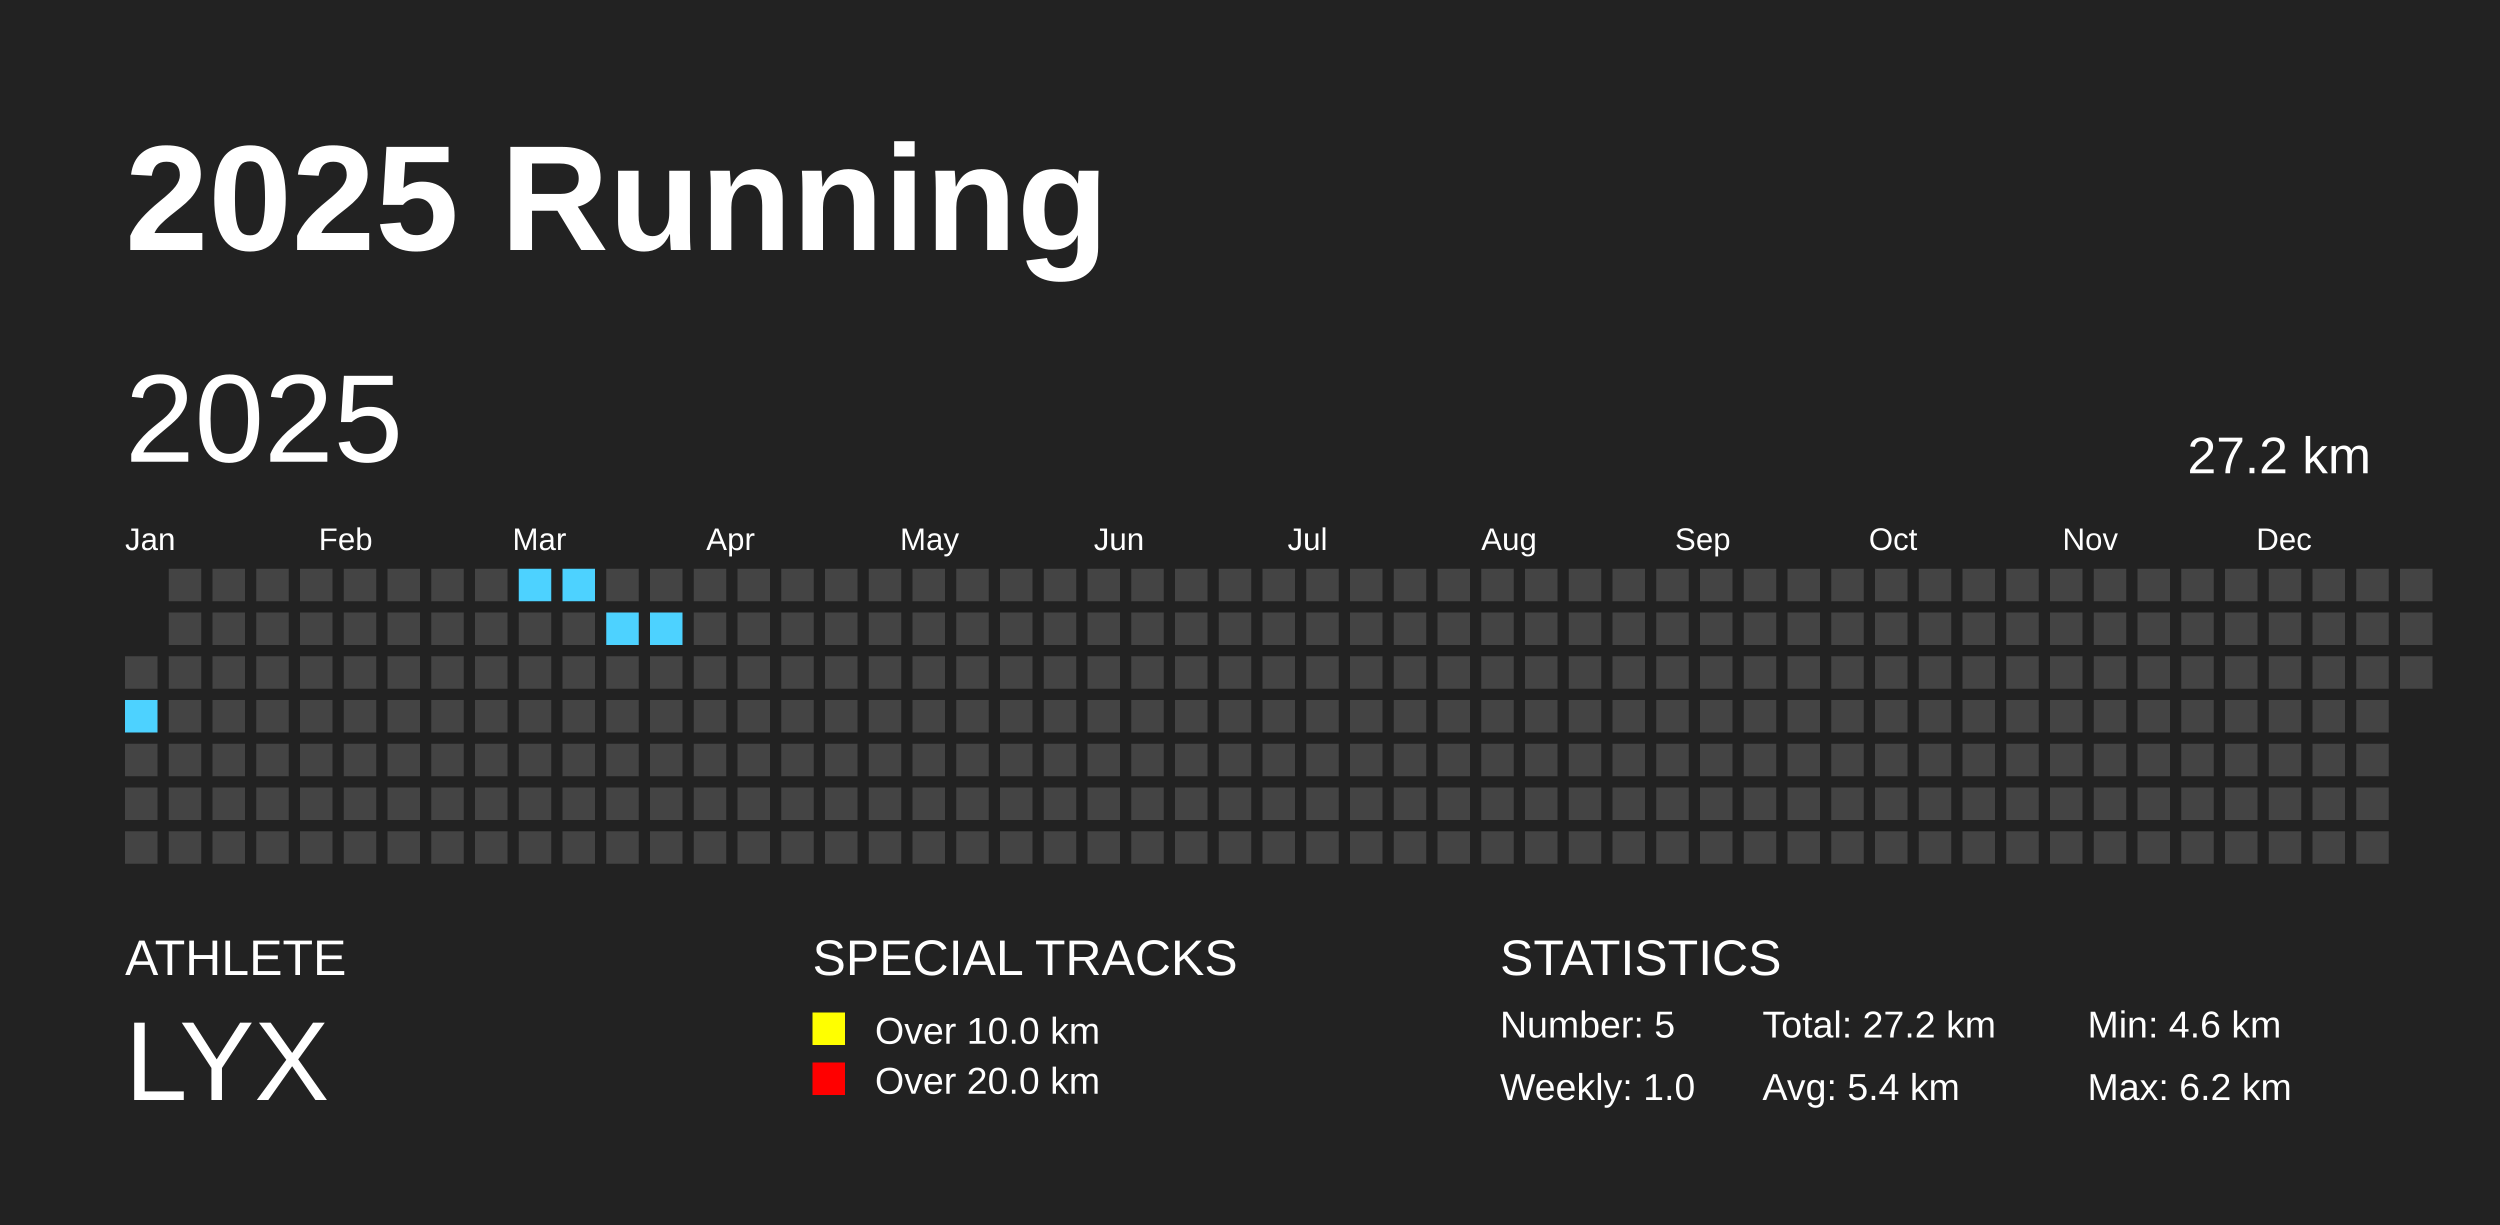
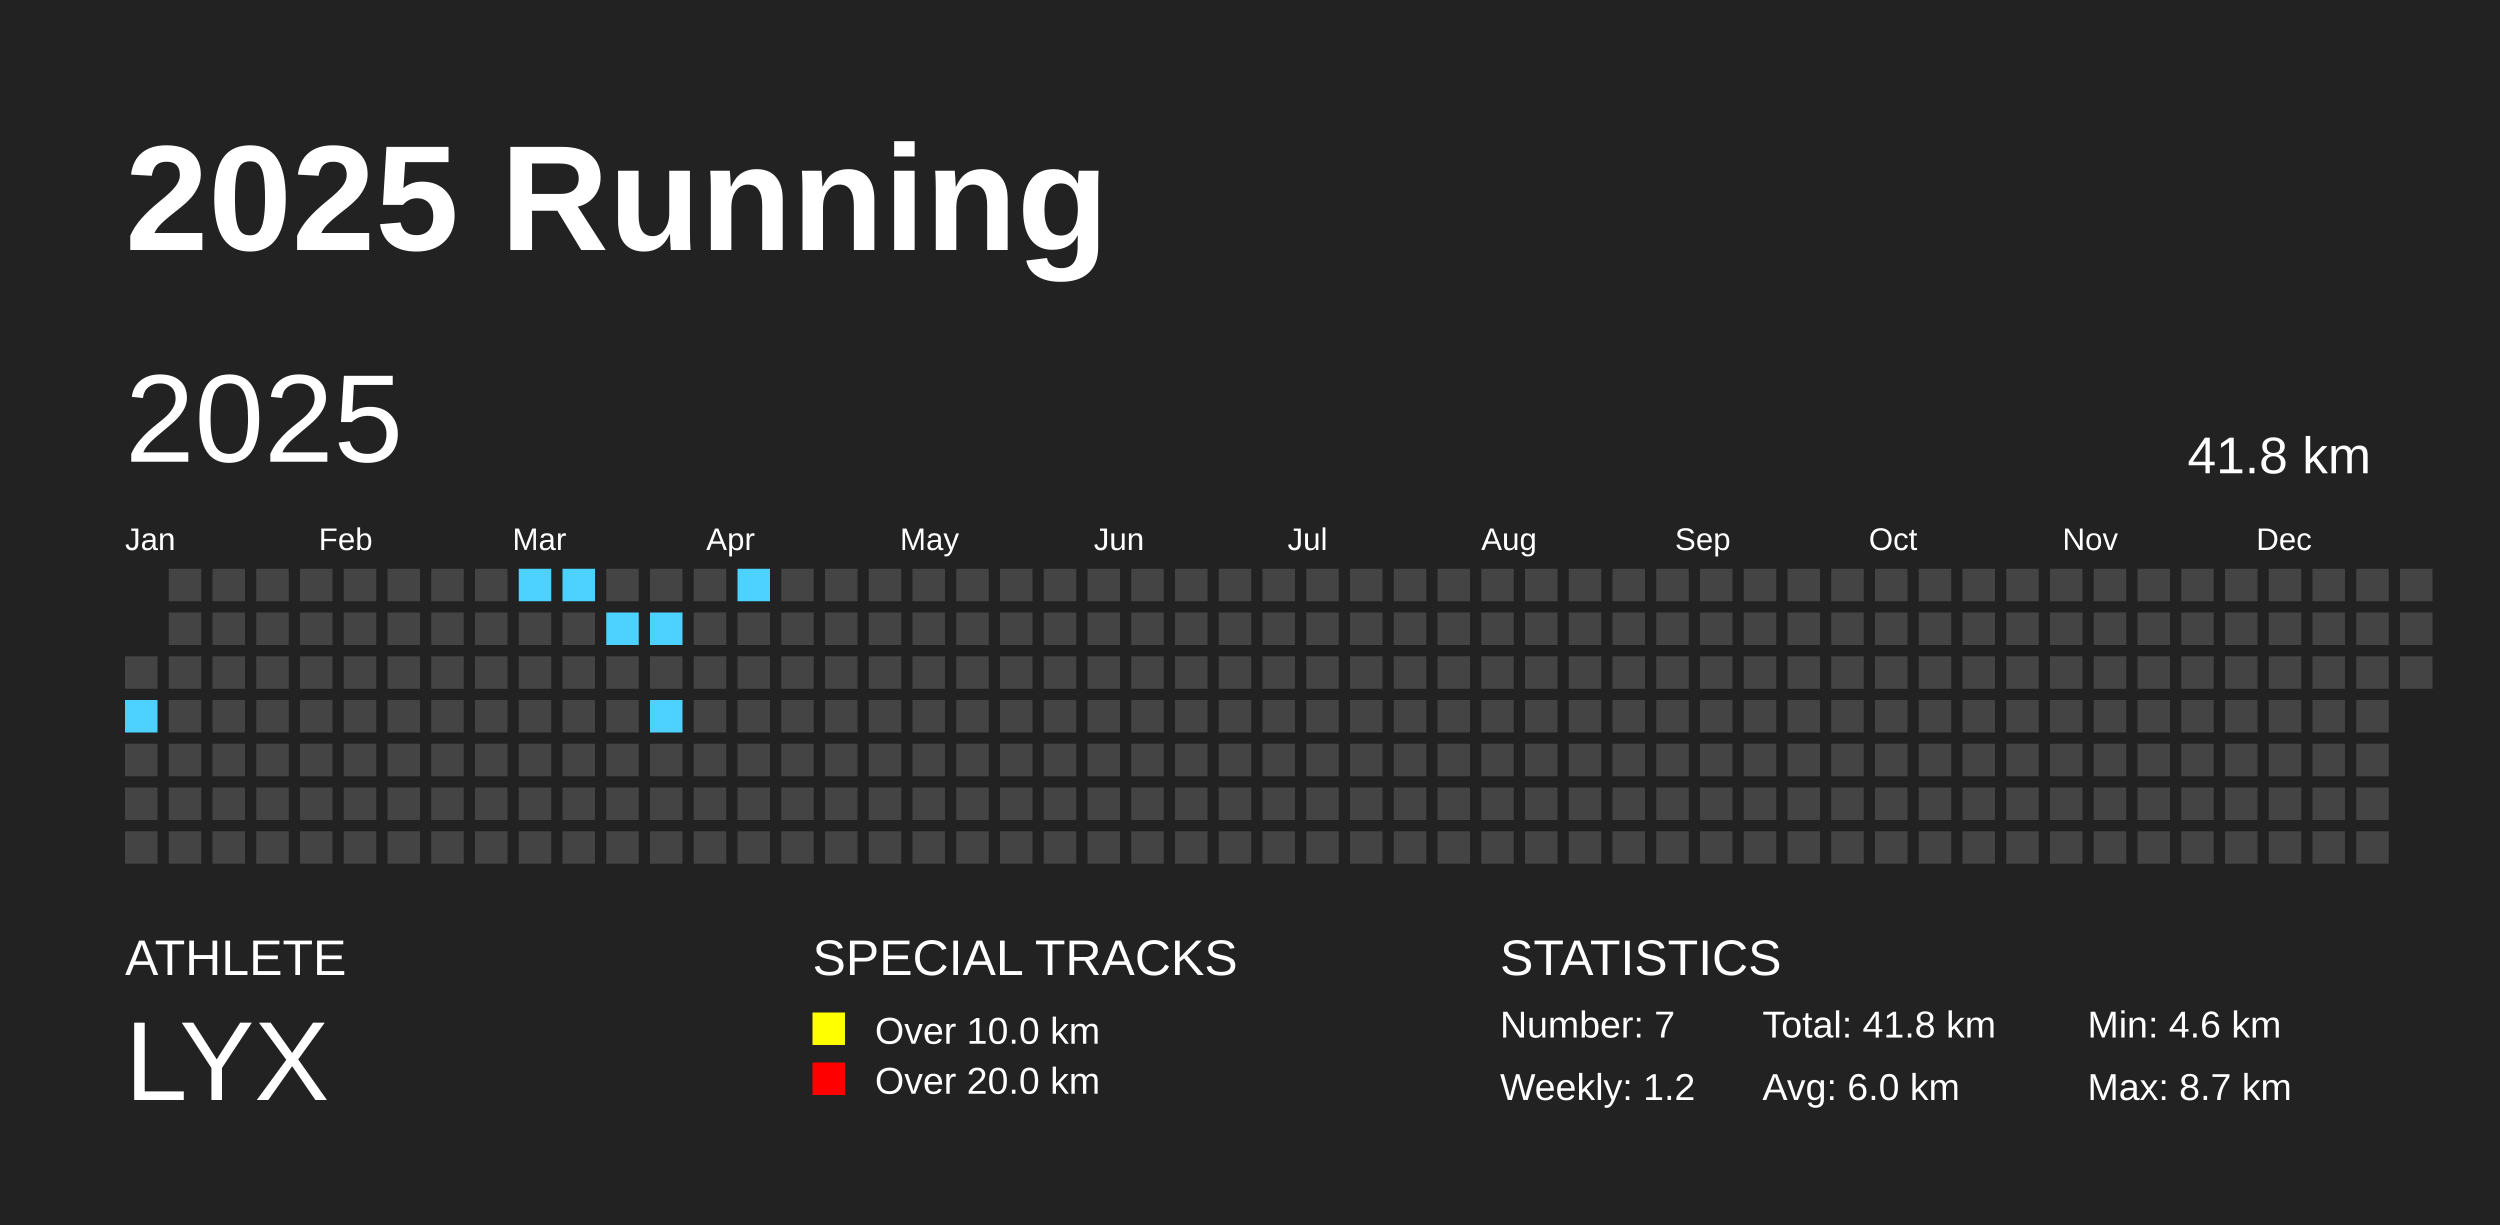
<svg xmlns="http://www.w3.org/2000/svg" baseProfile="full" height="98mm" version="1.1" viewBox="0,0,200,98" width="200mm">
  <defs />
  <rect fill="#222222" height="98" width="200" x="0" y="0" />
  <text fill="#FFFFFF" style="font-size:12px; font-family:Arial; font-weight:bold;" x="10" y="20">2025 Running</text>
  <text fill="#FFFFFF" style="font-size:4px; font-family:Arial" x="10" y="78">ATHLETE</text>
  <text fill="#FFFFFF" style="font-size:9px; font-family:Arial" x="10" y="88">LYX</text>
  <text fill="#FFFFFF" style="font-size:4px; font-family:Arial" x="65" y="78">SPECIAL TRACKS</text>
  <rect fill="yellow" height="2.6" width="2.6" x="65" y="81" />
  <text fill="#FFFFFF" style="font-size:3px; font-family:Arial" x="70" y="83.5">Over 10.0 km</text>
  <rect fill="red" height="2.6" width="2.6" x="65" y="85" />
  <text fill="#FFFFFF" style="font-size:3px; font-family:Arial" x="70" y="87.5">Over 20.0 km</text>
  <text fill="#FFFFFF" style="font-size:4px; font-family:Arial" x="120" y="78">STATISTICS</text>
-   <text fill="#FFFFFF" style="font-size:3px; font-family:Arial" x="120" y="83">Number: 5</text>
-   <text fill="#FFFFFF" style="font-size:3px; font-family:Arial" x="120" y="88">Weekly: 1.0</text>
-   <text fill="#FFFFFF" style="font-size:3px; font-family:Arial" x="141" y="83">Total: 27.2 km</text>
-   <text fill="#FFFFFF" style="font-size:3px; font-family:Arial" x="141" y="88">Avg: 5.4 km</text>
+   <text fill="#FFFFFF" style="font-size:3px; font-family:Arial" x="120" y="83">Number: 7</text>
+   <text fill="#FFFFFF" style="font-size:3px; font-family:Arial" x="120" y="88">Weekly: 1.2</text>
+   <text fill="#FFFFFF" style="font-size:3px; font-family:Arial" x="141" y="83">Total: 41.8 km</text>
+   <text fill="#FFFFFF" style="font-size:3px; font-family:Arial" x="141" y="88">Avg: 6.0 km</text>
  <text fill="#FFFFFF" style="font-size:3px; font-family:Arial" x="167" y="83">Min: 4.6 km</text>
-   <text fill="#FFFFFF" style="font-size:3px; font-family:Arial" x="167" y="88">Max: 6.2 km</text>
+   <text fill="#FFFFFF" style="font-size:3px; font-family:Arial" x="167" y="88">Max: 8.7 km</text>
  <text dominant-baseline="hanging" fill="#FFFFFF" style="font-size:10.0px; font-family:Arial;" x="10" y="30">2025</text>
-   <text dominant-baseline="hanging" fill="#FFFFFF" style="font-size:4.125px; font-family:Arial;" x="175" y="35">27.2 km</text>
+   <text dominant-baseline="hanging" fill="#FFFFFF" style="font-size:4.125px; font-family:Arial;" x="175" y="35">41.8 km</text>
  <text fill="#FFFFFF" style="font-size:2.5px; font-family:Arial" x="10.0" y="44">Jan</text>
  <text fill="#FFFFFF" style="font-size:2.5px; font-family:Arial" x="25.5" y="44">Feb</text>
  <text fill="#FFFFFF" style="font-size:2.5px; font-family:Arial" x="41.0" y="44">Mar</text>
  <text fill="#FFFFFF" style="font-size:2.5px; font-family:Arial" x="56.5" y="44">Apr</text>
  <text fill="#FFFFFF" style="font-size:2.5px; font-family:Arial" x="72.0" y="44">May</text>
  <text fill="#FFFFFF" style="font-size:2.5px; font-family:Arial" x="87.5" y="44">Jun</text>
  <text fill="#FFFFFF" style="font-size:2.5px; font-family:Arial" x="103.0" y="44">Jul</text>
  <text fill="#FFFFFF" style="font-size:2.5px; font-family:Arial" x="118.5" y="44">Aug</text>
  <text fill="#FFFFFF" style="font-size:2.5px; font-family:Arial" x="134.0" y="44">Sep</text>
  <text fill="#FFFFFF" style="font-size:2.5px; font-family:Arial" x="149.5" y="44">Oct</text>
  <text fill="#FFFFFF" style="font-size:2.5px; font-family:Arial" x="165.0" y="44">Nov</text>
  <text fill="#FFFFFF" style="font-size:2.5px; font-family:Arial" x="180.5" y="44">Dec</text>
  <rect fill="#444444" height="2.6" width="2.6" x="10.0" y="52.5" />
  <rect fill="#4DD2FF" height="2.6" width="2.6" x="10.0" y="56.0" />
  <rect fill="#444444" height="2.6" width="2.6" x="10.0" y="59.5" />
  <rect fill="#444444" height="2.6" width="2.6" x="10.0" y="63.0" />
  <rect fill="#444444" height="2.6" width="2.6" x="10.0" y="66.5" />
  <rect fill="#444444" height="2.6" width="2.6" x="13.5" y="45.5" />
  <rect fill="#444444" height="2.6" width="2.6" x="13.5" y="49.0" />
  <rect fill="#444444" height="2.6" width="2.6" x="13.5" y="52.5" />
  <rect fill="#444444" height="2.6" width="2.6" x="13.5" y="56.0" />
  <rect fill="#444444" height="2.6" width="2.6" x="13.5" y="59.5" />
  <rect fill="#444444" height="2.6" width="2.6" x="13.5" y="63.0" />
  <rect fill="#444444" height="2.6" width="2.6" x="13.5" y="66.5" />
  <rect fill="#444444" height="2.6" width="2.6" x="17.0" y="45.5" />
  <rect fill="#444444" height="2.6" width="2.6" x="17.0" y="49.0" />
  <rect fill="#444444" height="2.6" width="2.6" x="17.0" y="52.5" />
  <rect fill="#444444" height="2.6" width="2.6" x="17.0" y="56.0" />
  <rect fill="#444444" height="2.6" width="2.6" x="17.0" y="59.5" />
  <rect fill="#444444" height="2.6" width="2.6" x="17.0" y="63.0" />
  <rect fill="#444444" height="2.6" width="2.6" x="17.0" y="66.5" />
  <rect fill="#444444" height="2.6" width="2.6" x="20.5" y="45.5" />
  <rect fill="#444444" height="2.6" width="2.6" x="20.5" y="49.0" />
  <rect fill="#444444" height="2.6" width="2.6" x="20.5" y="52.5" />
  <rect fill="#444444" height="2.6" width="2.6" x="20.5" y="56.0" />
  <rect fill="#444444" height="2.6" width="2.6" x="20.5" y="59.5" />
  <rect fill="#444444" height="2.6" width="2.6" x="20.5" y="63.0" />
  <rect fill="#444444" height="2.6" width="2.6" x="20.5" y="66.5" />
  <rect fill="#444444" height="2.6" width="2.6" x="24.0" y="45.5" />
  <rect fill="#444444" height="2.6" width="2.6" x="24.0" y="49.0" />
  <rect fill="#444444" height="2.6" width="2.6" x="24.0" y="52.5" />
  <rect fill="#444444" height="2.6" width="2.6" x="24.0" y="56.0" />
  <rect fill="#444444" height="2.6" width="2.6" x="24.0" y="59.5" />
  <rect fill="#444444" height="2.6" width="2.6" x="24.0" y="63.0" />
  <rect fill="#444444" height="2.6" width="2.6" x="24.0" y="66.5" />
  <rect fill="#444444" height="2.6" width="2.6" x="27.5" y="45.5" />
  <rect fill="#444444" height="2.6" width="2.6" x="27.5" y="49.0" />
  <rect fill="#444444" height="2.6" width="2.6" x="27.5" y="52.5" />
  <rect fill="#444444" height="2.6" width="2.6" x="27.5" y="56.0" />
  <rect fill="#444444" height="2.6" width="2.6" x="27.5" y="59.5" />
  <rect fill="#444444" height="2.6" width="2.6" x="27.5" y="63.0" />
  <rect fill="#444444" height="2.6" width="2.6" x="27.5" y="66.5" />
  <rect fill="#444444" height="2.6" width="2.6" x="31.0" y="45.5" />
  <rect fill="#444444" height="2.6" width="2.6" x="31.0" y="49.0" />
  <rect fill="#444444" height="2.6" width="2.6" x="31.0" y="52.5" />
  <rect fill="#444444" height="2.6" width="2.6" x="31.0" y="56.0" />
  <rect fill="#444444" height="2.6" width="2.6" x="31.0" y="59.5" />
  <rect fill="#444444" height="2.6" width="2.6" x="31.0" y="63.0" />
  <rect fill="#444444" height="2.6" width="2.6" x="31.0" y="66.5" />
  <rect fill="#444444" height="2.6" width="2.6" x="34.5" y="45.5" />
  <rect fill="#444444" height="2.6" width="2.6" x="34.5" y="49.0" />
  <rect fill="#444444" height="2.6" width="2.6" x="34.5" y="52.5" />
  <rect fill="#444444" height="2.6" width="2.6" x="34.5" y="56.0" />
  <rect fill="#444444" height="2.6" width="2.6" x="34.5" y="59.5" />
  <rect fill="#444444" height="2.6" width="2.6" x="34.5" y="63.0" />
  <rect fill="#444444" height="2.6" width="2.6" x="34.5" y="66.5" />
  <rect fill="#444444" height="2.6" width="2.6" x="38.0" y="45.5" />
  <rect fill="#444444" height="2.6" width="2.6" x="38.0" y="49.0" />
  <rect fill="#444444" height="2.6" width="2.6" x="38.0" y="52.5" />
  <rect fill="#444444" height="2.6" width="2.6" x="38.0" y="56.0" />
  <rect fill="#444444" height="2.6" width="2.6" x="38.0" y="59.5" />
  <rect fill="#444444" height="2.6" width="2.6" x="38.0" y="63.0" />
  <rect fill="#444444" height="2.6" width="2.6" x="38.0" y="66.5" />
  <rect fill="#4DD2FF" height="2.6" width="2.6" x="41.5" y="45.5" />
  <rect fill="#444444" height="2.6" width="2.6" x="41.5" y="49.0" />
  <rect fill="#444444" height="2.6" width="2.6" x="41.5" y="52.5" />
  <rect fill="#444444" height="2.6" width="2.6" x="41.5" y="56.0" />
  <rect fill="#444444" height="2.6" width="2.6" x="41.5" y="59.5" />
  <rect fill="#444444" height="2.6" width="2.6" x="41.5" y="63.0" />
  <rect fill="#444444" height="2.6" width="2.6" x="41.5" y="66.5" />
  <rect fill="#4DD2FF" height="2.6" width="2.6" x="45.0" y="45.5" />
  <rect fill="#444444" height="2.6" width="2.6" x="45.0" y="49.0" />
  <rect fill="#444444" height="2.6" width="2.6" x="45.0" y="52.5" />
  <rect fill="#444444" height="2.6" width="2.6" x="45.0" y="56.0" />
  <rect fill="#444444" height="2.6" width="2.6" x="45.0" y="59.5" />
  <rect fill="#444444" height="2.6" width="2.6" x="45.0" y="63.0" />
  <rect fill="#444444" height="2.6" width="2.6" x="45.0" y="66.5" />
  <rect fill="#444444" height="2.6" width="2.6" x="48.5" y="45.5" />
  <rect fill="#4DD2FF" height="2.6" width="2.6" x="48.5" y="49.0" />
  <rect fill="#444444" height="2.6" width="2.6" x="48.5" y="52.5" />
  <rect fill="#444444" height="2.6" width="2.6" x="48.5" y="56.0" />
  <rect fill="#444444" height="2.6" width="2.6" x="48.5" y="59.5" />
  <rect fill="#444444" height="2.6" width="2.6" x="48.5" y="63.0" />
  <rect fill="#444444" height="2.6" width="2.6" x="48.5" y="66.5" />
  <rect fill="#444444" height="2.6" width="2.6" x="52.0" y="45.5" />
  <rect fill="#4DD2FF" height="2.6" width="2.6" x="52.0" y="49.0" />
  <rect fill="#444444" height="2.6" width="2.6" x="52.0" y="52.5" />
-   <rect fill="#444444" height="2.6" width="2.6" x="52.0" y="56.0" />
+   <rect fill="#4DD2FF" height="2.6" width="2.6" x="52.0" y="56.0" />
  <rect fill="#444444" height="2.6" width="2.6" x="52.0" y="59.5" />
  <rect fill="#444444" height="2.6" width="2.6" x="52.0" y="63.0" />
  <rect fill="#444444" height="2.6" width="2.6" x="52.0" y="66.5" />
  <rect fill="#444444" height="2.6" width="2.6" x="55.5" y="45.5" />
  <rect fill="#444444" height="2.6" width="2.6" x="55.5" y="49.0" />
  <rect fill="#444444" height="2.6" width="2.6" x="55.5" y="52.5" />
  <rect fill="#444444" height="2.6" width="2.6" x="55.5" y="56.0" />
  <rect fill="#444444" height="2.6" width="2.6" x="55.5" y="59.5" />
  <rect fill="#444444" height="2.6" width="2.6" x="55.5" y="63.0" />
  <rect fill="#444444" height="2.6" width="2.6" x="55.5" y="66.5" />
-   <rect fill="#444444" height="2.6" width="2.6" x="59.0" y="45.5" />
+   <rect fill="#4DD2FF" height="2.6" width="2.6" x="59.0" y="45.5" />
  <rect fill="#444444" height="2.6" width="2.6" x="59.0" y="49.0" />
  <rect fill="#444444" height="2.6" width="2.6" x="59.0" y="52.5" />
  <rect fill="#444444" height="2.6" width="2.6" x="59.0" y="56.0" />
  <rect fill="#444444" height="2.6" width="2.6" x="59.0" y="59.5" />
  <rect fill="#444444" height="2.6" width="2.6" x="59.0" y="63.0" />
  <rect fill="#444444" height="2.6" width="2.6" x="59.0" y="66.5" />
  <rect fill="#444444" height="2.6" width="2.6" x="62.5" y="45.5" />
  <rect fill="#444444" height="2.6" width="2.6" x="62.5" y="49.0" />
  <rect fill="#444444" height="2.6" width="2.6" x="62.5" y="52.5" />
  <rect fill="#444444" height="2.6" width="2.6" x="62.5" y="56.0" />
  <rect fill="#444444" height="2.6" width="2.6" x="62.5" y="59.5" />
  <rect fill="#444444" height="2.6" width="2.6" x="62.5" y="63.0" />
  <rect fill="#444444" height="2.6" width="2.6" x="62.5" y="66.5" />
  <rect fill="#444444" height="2.6" width="2.6" x="66.0" y="45.5" />
  <rect fill="#444444" height="2.6" width="2.6" x="66.0" y="49.0" />
  <rect fill="#444444" height="2.6" width="2.6" x="66.0" y="52.5" />
  <rect fill="#444444" height="2.6" width="2.6" x="66.0" y="56.0" />
  <rect fill="#444444" height="2.6" width="2.6" x="66.0" y="59.5" />
  <rect fill="#444444" height="2.6" width="2.6" x="66.0" y="63.0" />
  <rect fill="#444444" height="2.6" width="2.6" x="66.0" y="66.5" />
  <rect fill="#444444" height="2.6" width="2.6" x="69.5" y="45.5" />
  <rect fill="#444444" height="2.6" width="2.6" x="69.5" y="49.0" />
  <rect fill="#444444" height="2.6" width="2.6" x="69.5" y="52.5" />
  <rect fill="#444444" height="2.6" width="2.6" x="69.5" y="56.0" />
  <rect fill="#444444" height="2.6" width="2.6" x="69.5" y="59.5" />
  <rect fill="#444444" height="2.6" width="2.6" x="69.5" y="63.0" />
  <rect fill="#444444" height="2.6" width="2.6" x="69.5" y="66.5" />
  <rect fill="#444444" height="2.6" width="2.6" x="73.0" y="45.5" />
  <rect fill="#444444" height="2.6" width="2.6" x="73.0" y="49.0" />
  <rect fill="#444444" height="2.6" width="2.6" x="73.0" y="52.5" />
  <rect fill="#444444" height="2.6" width="2.6" x="73.0" y="56.0" />
  <rect fill="#444444" height="2.6" width="2.6" x="73.0" y="59.5" />
  <rect fill="#444444" height="2.6" width="2.6" x="73.0" y="63.0" />
  <rect fill="#444444" height="2.6" width="2.6" x="73.0" y="66.5" />
  <rect fill="#444444" height="2.6" width="2.6" x="76.5" y="45.5" />
  <rect fill="#444444" height="2.6" width="2.6" x="76.5" y="49.0" />
  <rect fill="#444444" height="2.6" width="2.6" x="76.5" y="52.5" />
  <rect fill="#444444" height="2.6" width="2.6" x="76.5" y="56.0" />
  <rect fill="#444444" height="2.6" width="2.6" x="76.5" y="59.5" />
  <rect fill="#444444" height="2.6" width="2.6" x="76.5" y="63.0" />
  <rect fill="#444444" height="2.6" width="2.6" x="76.5" y="66.5" />
  <rect fill="#444444" height="2.6" width="2.6" x="80.0" y="45.5" />
  <rect fill="#444444" height="2.6" width="2.6" x="80.0" y="49.0" />
  <rect fill="#444444" height="2.6" width="2.6" x="80.0" y="52.5" />
  <rect fill="#444444" height="2.6" width="2.6" x="80.0" y="56.0" />
  <rect fill="#444444" height="2.6" width="2.6" x="80.0" y="59.5" />
  <rect fill="#444444" height="2.6" width="2.6" x="80.0" y="63.0" />
  <rect fill="#444444" height="2.6" width="2.6" x="80.0" y="66.5" />
  <rect fill="#444444" height="2.6" width="2.6" x="83.5" y="45.5" />
  <rect fill="#444444" height="2.6" width="2.6" x="83.5" y="49.0" />
  <rect fill="#444444" height="2.6" width="2.6" x="83.5" y="52.5" />
  <rect fill="#444444" height="2.6" width="2.6" x="83.5" y="56.0" />
  <rect fill="#444444" height="2.6" width="2.6" x="83.5" y="59.5" />
  <rect fill="#444444" height="2.6" width="2.6" x="83.5" y="63.0" />
  <rect fill="#444444" height="2.6" width="2.6" x="83.5" y="66.5" />
  <rect fill="#444444" height="2.6" width="2.6" x="87.0" y="45.5" />
  <rect fill="#444444" height="2.6" width="2.6" x="87.0" y="49.0" />
  <rect fill="#444444" height="2.6" width="2.6" x="87.0" y="52.5" />
  <rect fill="#444444" height="2.6" width="2.6" x="87.0" y="56.0" />
  <rect fill="#444444" height="2.6" width="2.6" x="87.0" y="59.5" />
  <rect fill="#444444" height="2.6" width="2.6" x="87.0" y="63.0" />
  <rect fill="#444444" height="2.6" width="2.6" x="87.0" y="66.5" />
  <rect fill="#444444" height="2.6" width="2.6" x="90.5" y="45.5" />
  <rect fill="#444444" height="2.6" width="2.6" x="90.5" y="49.0" />
  <rect fill="#444444" height="2.6" width="2.6" x="90.5" y="52.5" />
  <rect fill="#444444" height="2.6" width="2.6" x="90.5" y="56.0" />
  <rect fill="#444444" height="2.6" width="2.6" x="90.5" y="59.5" />
  <rect fill="#444444" height="2.6" width="2.6" x="90.5" y="63.0" />
  <rect fill="#444444" height="2.6" width="2.6" x="90.5" y="66.5" />
  <rect fill="#444444" height="2.6" width="2.6" x="94.0" y="45.5" />
  <rect fill="#444444" height="2.6" width="2.6" x="94.0" y="49.0" />
  <rect fill="#444444" height="2.6" width="2.6" x="94.0" y="52.5" />
  <rect fill="#444444" height="2.6" width="2.6" x="94.0" y="56.0" />
  <rect fill="#444444" height="2.6" width="2.6" x="94.0" y="59.5" />
  <rect fill="#444444" height="2.6" width="2.6" x="94.0" y="63.0" />
  <rect fill="#444444" height="2.6" width="2.6" x="94.0" y="66.5" />
  <rect fill="#444444" height="2.6" width="2.6" x="97.5" y="45.5" />
  <rect fill="#444444" height="2.6" width="2.6" x="97.5" y="49.0" />
  <rect fill="#444444" height="2.6" width="2.6" x="97.5" y="52.5" />
  <rect fill="#444444" height="2.6" width="2.6" x="97.5" y="56.0" />
  <rect fill="#444444" height="2.6" width="2.6" x="97.5" y="59.5" />
  <rect fill="#444444" height="2.6" width="2.6" x="97.5" y="63.0" />
  <rect fill="#444444" height="2.6" width="2.6" x="97.5" y="66.5" />
  <rect fill="#444444" height="2.6" width="2.6" x="101.0" y="45.5" />
  <rect fill="#444444" height="2.6" width="2.6" x="101.0" y="49.0" />
  <rect fill="#444444" height="2.6" width="2.6" x="101.0" y="52.5" />
  <rect fill="#444444" height="2.6" width="2.6" x="101.0" y="56.0" />
  <rect fill="#444444" height="2.6" width="2.6" x="101.0" y="59.5" />
  <rect fill="#444444" height="2.6" width="2.6" x="101.0" y="63.0" />
  <rect fill="#444444" height="2.6" width="2.6" x="101.0" y="66.5" />
  <rect fill="#444444" height="2.6" width="2.6" x="104.5" y="45.5" />
  <rect fill="#444444" height="2.6" width="2.6" x="104.5" y="49.0" />
  <rect fill="#444444" height="2.6" width="2.6" x="104.5" y="52.5" />
  <rect fill="#444444" height="2.6" width="2.6" x="104.5" y="56.0" />
  <rect fill="#444444" height="2.6" width="2.6" x="104.5" y="59.5" />
  <rect fill="#444444" height="2.6" width="2.6" x="104.5" y="63.0" />
  <rect fill="#444444" height="2.6" width="2.6" x="104.5" y="66.5" />
  <rect fill="#444444" height="2.6" width="2.6" x="108.0" y="45.5" />
  <rect fill="#444444" height="2.6" width="2.6" x="108.0" y="49.0" />
  <rect fill="#444444" height="2.6" width="2.6" x="108.0" y="52.5" />
  <rect fill="#444444" height="2.6" width="2.6" x="108.0" y="56.0" />
  <rect fill="#444444" height="2.6" width="2.6" x="108.0" y="59.5" />
  <rect fill="#444444" height="2.6" width="2.6" x="108.0" y="63.0" />
  <rect fill="#444444" height="2.6" width="2.6" x="108.0" y="66.5" />
  <rect fill="#444444" height="2.6" width="2.6" x="111.5" y="45.5" />
  <rect fill="#444444" height="2.6" width="2.6" x="111.5" y="49.0" />
  <rect fill="#444444" height="2.6" width="2.6" x="111.5" y="52.5" />
  <rect fill="#444444" height="2.6" width="2.6" x="111.5" y="56.0" />
  <rect fill="#444444" height="2.6" width="2.6" x="111.5" y="59.5" />
  <rect fill="#444444" height="2.6" width="2.6" x="111.5" y="63.0" />
  <rect fill="#444444" height="2.6" width="2.6" x="111.5" y="66.5" />
  <rect fill="#444444" height="2.6" width="2.6" x="115.0" y="45.5" />
  <rect fill="#444444" height="2.6" width="2.6" x="115.0" y="49.0" />
  <rect fill="#444444" height="2.6" width="2.6" x="115.0" y="52.5" />
  <rect fill="#444444" height="2.6" width="2.6" x="115.0" y="56.0" />
  <rect fill="#444444" height="2.6" width="2.6" x="115.0" y="59.5" />
  <rect fill="#444444" height="2.6" width="2.6" x="115.0" y="63.0" />
  <rect fill="#444444" height="2.6" width="2.6" x="115.0" y="66.5" />
  <rect fill="#444444" height="2.6" width="2.6" x="118.5" y="45.5" />
  <rect fill="#444444" height="2.6" width="2.6" x="118.5" y="49.0" />
  <rect fill="#444444" height="2.6" width="2.6" x="118.5" y="52.5" />
  <rect fill="#444444" height="2.6" width="2.6" x="118.5" y="56.0" />
  <rect fill="#444444" height="2.6" width="2.6" x="118.5" y="59.5" />
  <rect fill="#444444" height="2.6" width="2.6" x="118.5" y="63.0" />
  <rect fill="#444444" height="2.6" width="2.6" x="118.5" y="66.5" />
  <rect fill="#444444" height="2.6" width="2.6" x="122.0" y="45.5" />
  <rect fill="#444444" height="2.6" width="2.6" x="122.0" y="49.0" />
  <rect fill="#444444" height="2.6" width="2.6" x="122.0" y="52.5" />
  <rect fill="#444444" height="2.6" width="2.6" x="122.0" y="56.0" />
  <rect fill="#444444" height="2.6" width="2.6" x="122.0" y="59.5" />
  <rect fill="#444444" height="2.6" width="2.6" x="122.0" y="63.0" />
  <rect fill="#444444" height="2.6" width="2.6" x="122.0" y="66.5" />
  <rect fill="#444444" height="2.6" width="2.6" x="125.5" y="45.5" />
  <rect fill="#444444" height="2.6" width="2.6" x="125.5" y="49.0" />
  <rect fill="#444444" height="2.6" width="2.6" x="125.5" y="52.5" />
  <rect fill="#444444" height="2.6" width="2.6" x="125.5" y="56.0" />
  <rect fill="#444444" height="2.6" width="2.6" x="125.5" y="59.5" />
  <rect fill="#444444" height="2.6" width="2.6" x="125.5" y="63.0" />
  <rect fill="#444444" height="2.6" width="2.6" x="125.5" y="66.5" />
  <rect fill="#444444" height="2.6" width="2.6" x="129.0" y="45.5" />
  <rect fill="#444444" height="2.6" width="2.6" x="129.0" y="49.0" />
  <rect fill="#444444" height="2.6" width="2.6" x="129.0" y="52.5" />
  <rect fill="#444444" height="2.6" width="2.6" x="129.0" y="56.0" />
  <rect fill="#444444" height="2.6" width="2.6" x="129.0" y="59.5" />
  <rect fill="#444444" height="2.6" width="2.6" x="129.0" y="63.0" />
  <rect fill="#444444" height="2.6" width="2.6" x="129.0" y="66.5" />
  <rect fill="#444444" height="2.6" width="2.6" x="132.5" y="45.5" />
  <rect fill="#444444" height="2.6" width="2.6" x="132.5" y="49.0" />
  <rect fill="#444444" height="2.6" width="2.6" x="132.5" y="52.5" />
  <rect fill="#444444" height="2.6" width="2.6" x="132.5" y="56.0" />
  <rect fill="#444444" height="2.6" width="2.6" x="132.5" y="59.5" />
  <rect fill="#444444" height="2.6" width="2.6" x="132.5" y="63.0" />
  <rect fill="#444444" height="2.6" width="2.6" x="132.5" y="66.5" />
  <rect fill="#444444" height="2.6" width="2.6" x="136.0" y="45.5" />
  <rect fill="#444444" height="2.6" width="2.6" x="136.0" y="49.0" />
  <rect fill="#444444" height="2.6" width="2.6" x="136.0" y="52.5" />
  <rect fill="#444444" height="2.6" width="2.6" x="136.0" y="56.0" />
  <rect fill="#444444" height="2.6" width="2.6" x="136.0" y="59.5" />
  <rect fill="#444444" height="2.6" width="2.6" x="136.0" y="63.0" />
  <rect fill="#444444" height="2.6" width="2.6" x="136.0" y="66.5" />
  <rect fill="#444444" height="2.6" width="2.6" x="139.5" y="45.5" />
  <rect fill="#444444" height="2.6" width="2.6" x="139.5" y="49.0" />
  <rect fill="#444444" height="2.6" width="2.6" x="139.5" y="52.5" />
  <rect fill="#444444" height="2.6" width="2.6" x="139.5" y="56.0" />
  <rect fill="#444444" height="2.6" width="2.6" x="139.5" y="59.5" />
  <rect fill="#444444" height="2.6" width="2.6" x="139.5" y="63.0" />
  <rect fill="#444444" height="2.6" width="2.6" x="139.5" y="66.5" />
  <rect fill="#444444" height="2.6" width="2.6" x="143.0" y="45.5" />
  <rect fill="#444444" height="2.6" width="2.6" x="143.0" y="49.0" />
  <rect fill="#444444" height="2.6" width="2.6" x="143.0" y="52.5" />
  <rect fill="#444444" height="2.6" width="2.6" x="143.0" y="56.0" />
  <rect fill="#444444" height="2.6" width="2.6" x="143.0" y="59.5" />
  <rect fill="#444444" height="2.6" width="2.6" x="143.0" y="63.0" />
  <rect fill="#444444" height="2.6" width="2.6" x="143.0" y="66.5" />
  <rect fill="#444444" height="2.6" width="2.6" x="146.5" y="45.5" />
  <rect fill="#444444" height="2.6" width="2.6" x="146.5" y="49.0" />
  <rect fill="#444444" height="2.6" width="2.6" x="146.5" y="52.5" />
  <rect fill="#444444" height="2.6" width="2.6" x="146.5" y="56.0" />
  <rect fill="#444444" height="2.6" width="2.6" x="146.5" y="59.5" />
  <rect fill="#444444" height="2.6" width="2.6" x="146.5" y="63.0" />
  <rect fill="#444444" height="2.6" width="2.6" x="146.5" y="66.5" />
  <rect fill="#444444" height="2.6" width="2.6" x="150.0" y="45.5" />
  <rect fill="#444444" height="2.6" width="2.6" x="150.0" y="49.0" />
  <rect fill="#444444" height="2.6" width="2.6" x="150.0" y="52.5" />
  <rect fill="#444444" height="2.6" width="2.6" x="150.0" y="56.0" />
  <rect fill="#444444" height="2.6" width="2.6" x="150.0" y="59.5" />
  <rect fill="#444444" height="2.6" width="2.6" x="150.0" y="63.0" />
  <rect fill="#444444" height="2.6" width="2.6" x="150.0" y="66.5" />
  <rect fill="#444444" height="2.6" width="2.6" x="153.5" y="45.5" />
  <rect fill="#444444" height="2.6" width="2.6" x="153.5" y="49.0" />
  <rect fill="#444444" height="2.6" width="2.6" x="153.5" y="52.5" />
  <rect fill="#444444" height="2.6" width="2.6" x="153.5" y="56.0" />
  <rect fill="#444444" height="2.6" width="2.6" x="153.5" y="59.5" />
  <rect fill="#444444" height="2.6" width="2.6" x="153.5" y="63.0" />
  <rect fill="#444444" height="2.6" width="2.6" x="153.5" y="66.5" />
  <rect fill="#444444" height="2.6" width="2.6" x="157.0" y="45.5" />
  <rect fill="#444444" height="2.6" width="2.6" x="157.0" y="49.0" />
  <rect fill="#444444" height="2.6" width="2.6" x="157.0" y="52.5" />
  <rect fill="#444444" height="2.6" width="2.6" x="157.0" y="56.0" />
  <rect fill="#444444" height="2.6" width="2.6" x="157.0" y="59.5" />
  <rect fill="#444444" height="2.6" width="2.6" x="157.0" y="63.0" />
  <rect fill="#444444" height="2.6" width="2.6" x="157.0" y="66.5" />
  <rect fill="#444444" height="2.6" width="2.6" x="160.5" y="45.5" />
  <rect fill="#444444" height="2.6" width="2.6" x="160.5" y="49.0" />
  <rect fill="#444444" height="2.6" width="2.6" x="160.5" y="52.5" />
  <rect fill="#444444" height="2.6" width="2.6" x="160.5" y="56.0" />
  <rect fill="#444444" height="2.6" width="2.6" x="160.5" y="59.5" />
  <rect fill="#444444" height="2.6" width="2.6" x="160.5" y="63.0" />
  <rect fill="#444444" height="2.6" width="2.6" x="160.5" y="66.5" />
  <rect fill="#444444" height="2.6" width="2.6" x="164.0" y="45.5" />
  <rect fill="#444444" height="2.6" width="2.6" x="164.0" y="49.0" />
  <rect fill="#444444" height="2.6" width="2.6" x="164.0" y="52.5" />
  <rect fill="#444444" height="2.6" width="2.6" x="164.0" y="56.0" />
  <rect fill="#444444" height="2.6" width="2.6" x="164.0" y="59.5" />
  <rect fill="#444444" height="2.6" width="2.6" x="164.0" y="63.0" />
  <rect fill="#444444" height="2.6" width="2.6" x="164.0" y="66.5" />
  <rect fill="#444444" height="2.6" width="2.6" x="167.5" y="45.5" />
  <rect fill="#444444" height="2.6" width="2.6" x="167.5" y="49.0" />
  <rect fill="#444444" height="2.6" width="2.6" x="167.5" y="52.5" />
  <rect fill="#444444" height="2.6" width="2.6" x="167.5" y="56.0" />
  <rect fill="#444444" height="2.6" width="2.6" x="167.5" y="59.5" />
  <rect fill="#444444" height="2.6" width="2.6" x="167.5" y="63.0" />
  <rect fill="#444444" height="2.6" width="2.6" x="167.5" y="66.5" />
  <rect fill="#444444" height="2.6" width="2.6" x="171.0" y="45.5" />
  <rect fill="#444444" height="2.6" width="2.6" x="171.0" y="49.0" />
  <rect fill="#444444" height="2.6" width="2.6" x="171.0" y="52.5" />
  <rect fill="#444444" height="2.6" width="2.6" x="171.0" y="56.0" />
  <rect fill="#444444" height="2.6" width="2.6" x="171.0" y="59.5" />
  <rect fill="#444444" height="2.6" width="2.6" x="171.0" y="63.0" />
  <rect fill="#444444" height="2.6" width="2.6" x="171.0" y="66.5" />
  <rect fill="#444444" height="2.6" width="2.6" x="174.5" y="45.5" />
  <rect fill="#444444" height="2.6" width="2.6" x="174.5" y="49.0" />
  <rect fill="#444444" height="2.6" width="2.6" x="174.5" y="52.5" />
  <rect fill="#444444" height="2.6" width="2.6" x="174.5" y="56.0" />
  <rect fill="#444444" height="2.6" width="2.6" x="174.5" y="59.5" />
  <rect fill="#444444" height="2.6" width="2.6" x="174.5" y="63.0" />
  <rect fill="#444444" height="2.6" width="2.6" x="174.5" y="66.5" />
  <rect fill="#444444" height="2.6" width="2.6" x="178.0" y="45.5" />
  <rect fill="#444444" height="2.6" width="2.6" x="178.0" y="49.0" />
  <rect fill="#444444" height="2.6" width="2.6" x="178.0" y="52.5" />
  <rect fill="#444444" height="2.6" width="2.6" x="178.0" y="56.0" />
  <rect fill="#444444" height="2.6" width="2.6" x="178.0" y="59.5" />
  <rect fill="#444444" height="2.6" width="2.6" x="178.0" y="63.0" />
  <rect fill="#444444" height="2.6" width="2.6" x="178.0" y="66.5" />
  <rect fill="#444444" height="2.6" width="2.6" x="181.5" y="45.5" />
  <rect fill="#444444" height="2.6" width="2.6" x="181.5" y="49.0" />
  <rect fill="#444444" height="2.6" width="2.6" x="181.5" y="52.5" />
  <rect fill="#444444" height="2.6" width="2.6" x="181.5" y="56.0" />
  <rect fill="#444444" height="2.6" width="2.6" x="181.5" y="59.5" />
  <rect fill="#444444" height="2.6" width="2.6" x="181.5" y="63.0" />
  <rect fill="#444444" height="2.6" width="2.6" x="181.5" y="66.5" />
  <rect fill="#444444" height="2.6" width="2.6" x="185.0" y="45.5" />
  <rect fill="#444444" height="2.6" width="2.6" x="185.0" y="49.0" />
  <rect fill="#444444" height="2.6" width="2.6" x="185.0" y="52.5" />
  <rect fill="#444444" height="2.6" width="2.6" x="185.0" y="56.0" />
  <rect fill="#444444" height="2.6" width="2.6" x="185.0" y="59.5" />
  <rect fill="#444444" height="2.6" width="2.6" x="185.0" y="63.0" />
  <rect fill="#444444" height="2.6" width="2.6" x="185.0" y="66.5" />
  <rect fill="#444444" height="2.6" width="2.6" x="188.5" y="45.5" />
  <rect fill="#444444" height="2.6" width="2.6" x="188.5" y="49.0" />
  <rect fill="#444444" height="2.6" width="2.6" x="188.5" y="52.5" />
  <rect fill="#444444" height="2.6" width="2.6" x="188.5" y="56.0" />
  <rect fill="#444444" height="2.6" width="2.6" x="188.5" y="59.5" />
  <rect fill="#444444" height="2.6" width="2.6" x="188.5" y="63.0" />
  <rect fill="#444444" height="2.6" width="2.6" x="188.5" y="66.5" />
  <rect fill="#444444" height="2.6" width="2.6" x="192.0" y="45.5" />
  <rect fill="#444444" height="2.6" width="2.6" x="192.0" y="49.0" />
  <rect fill="#444444" height="2.6" width="2.6" x="192.0" y="52.5" />
</svg>
